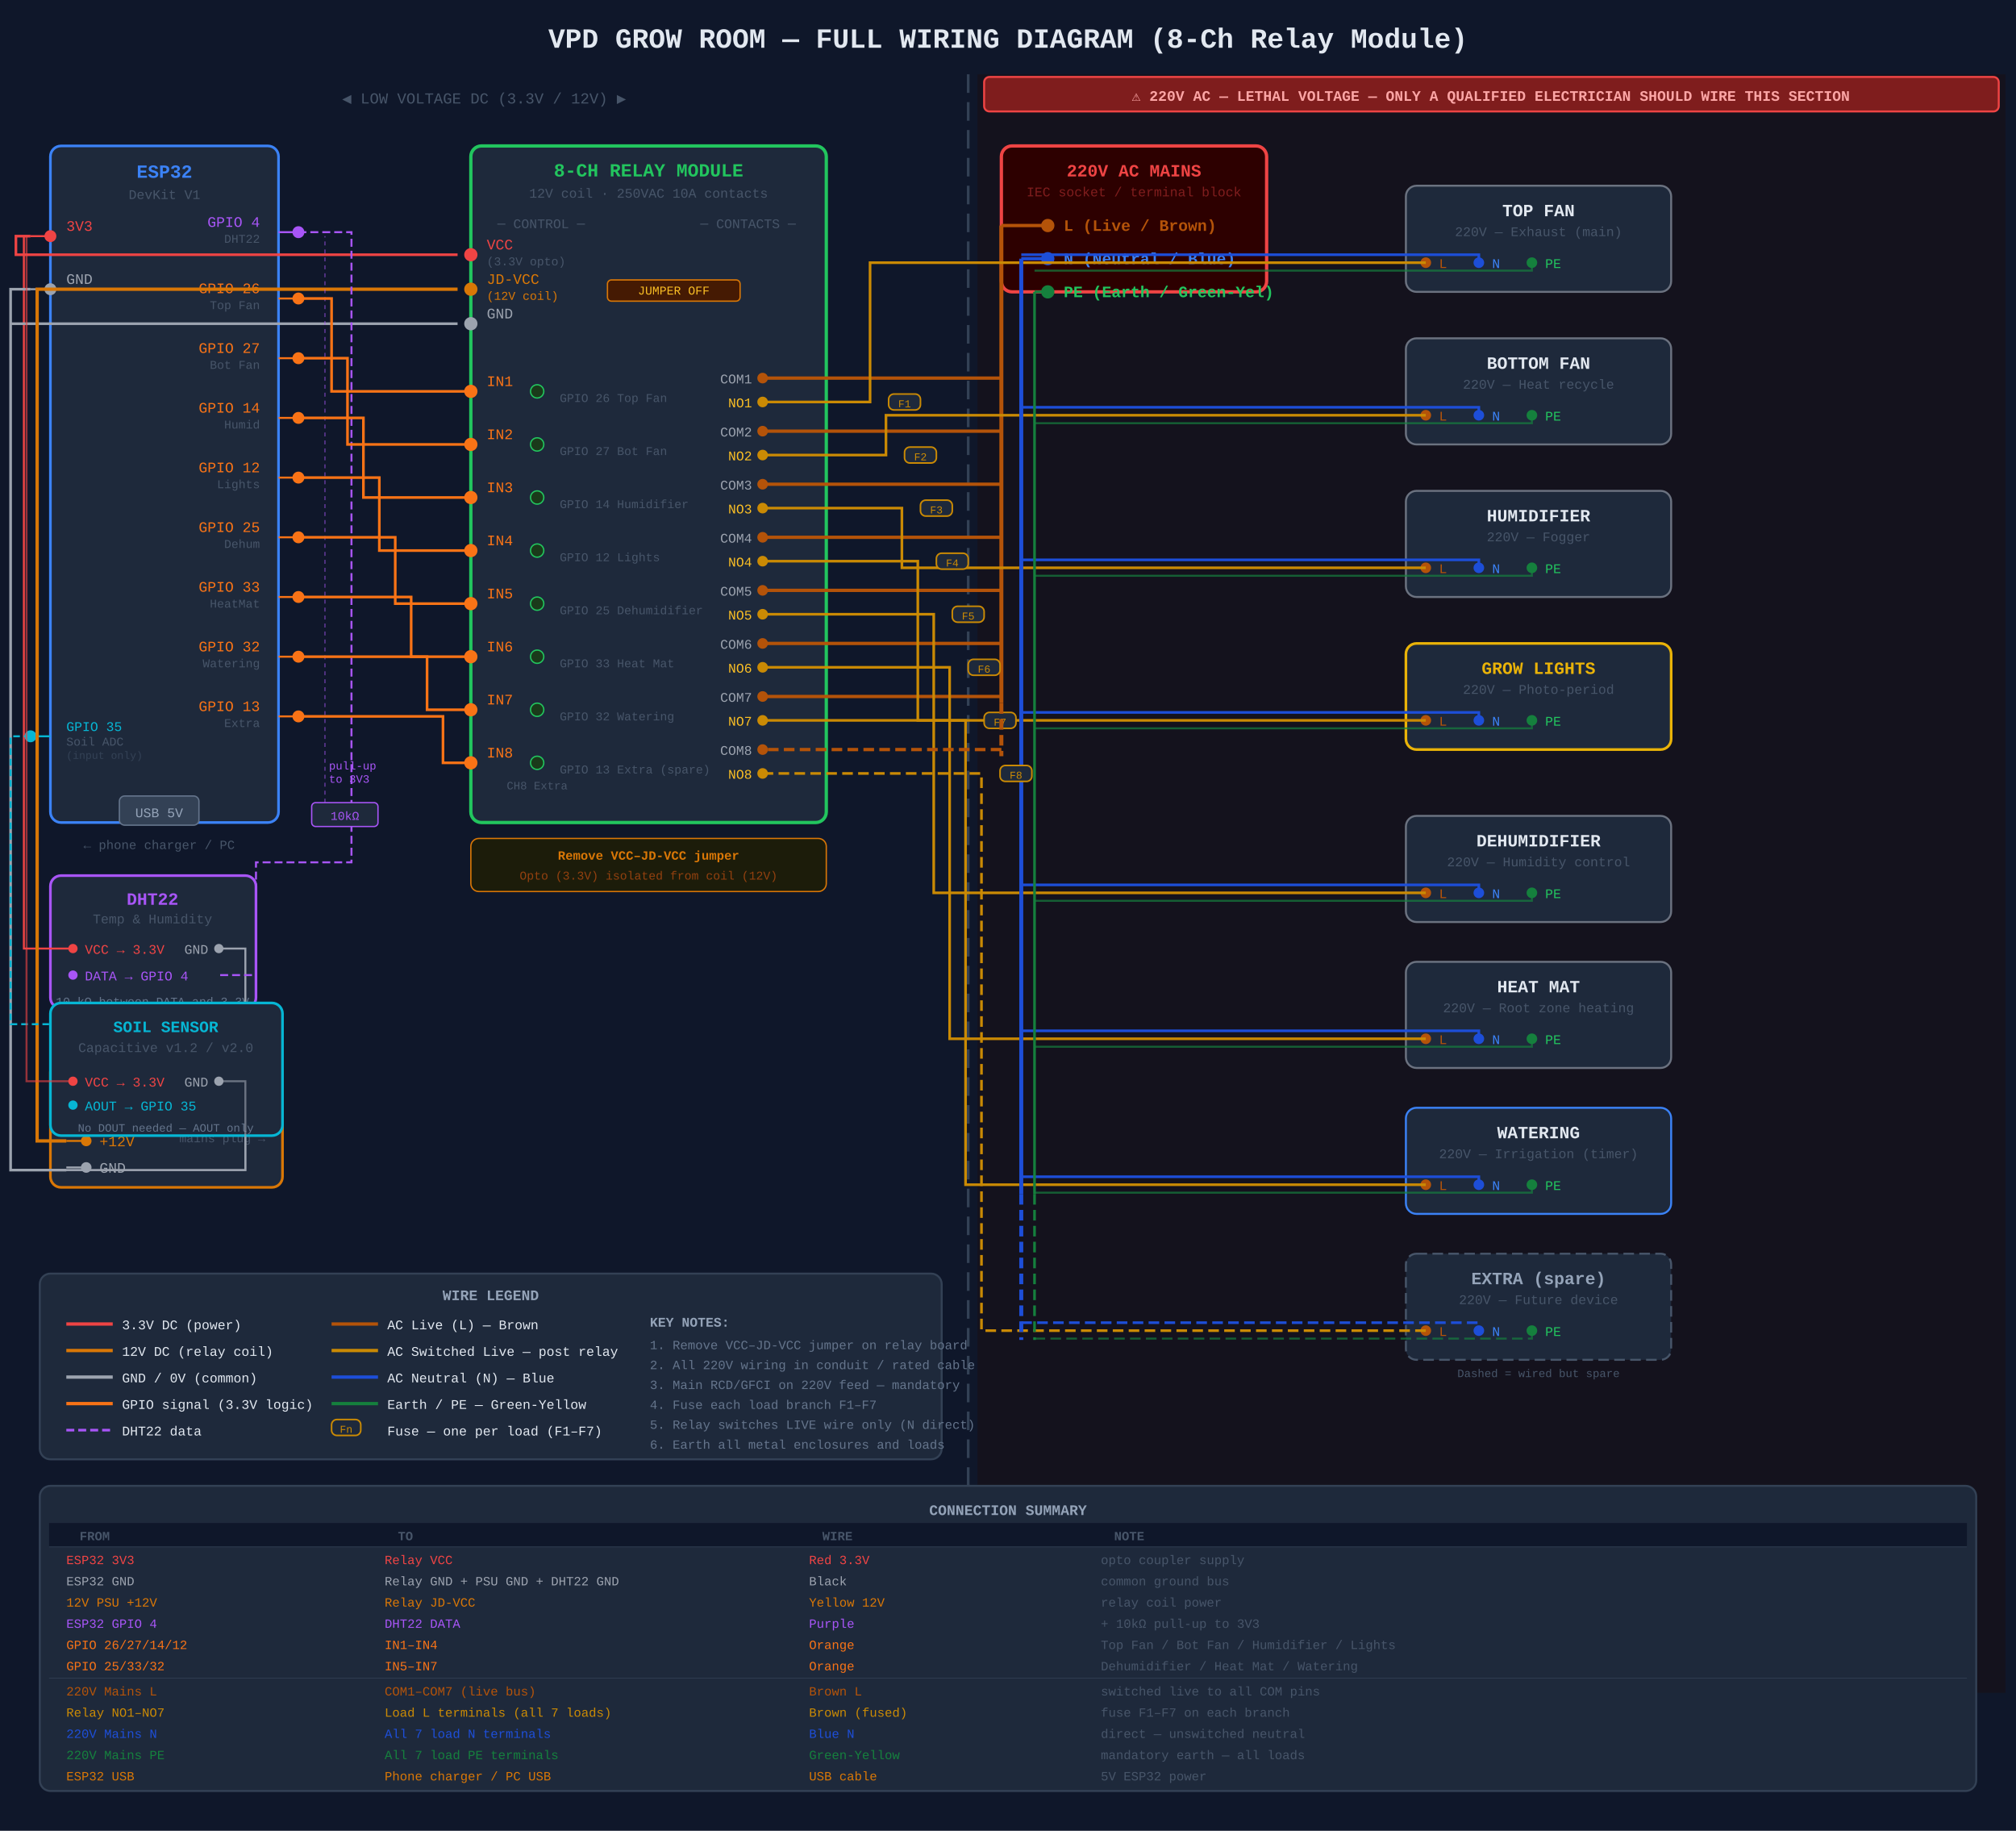
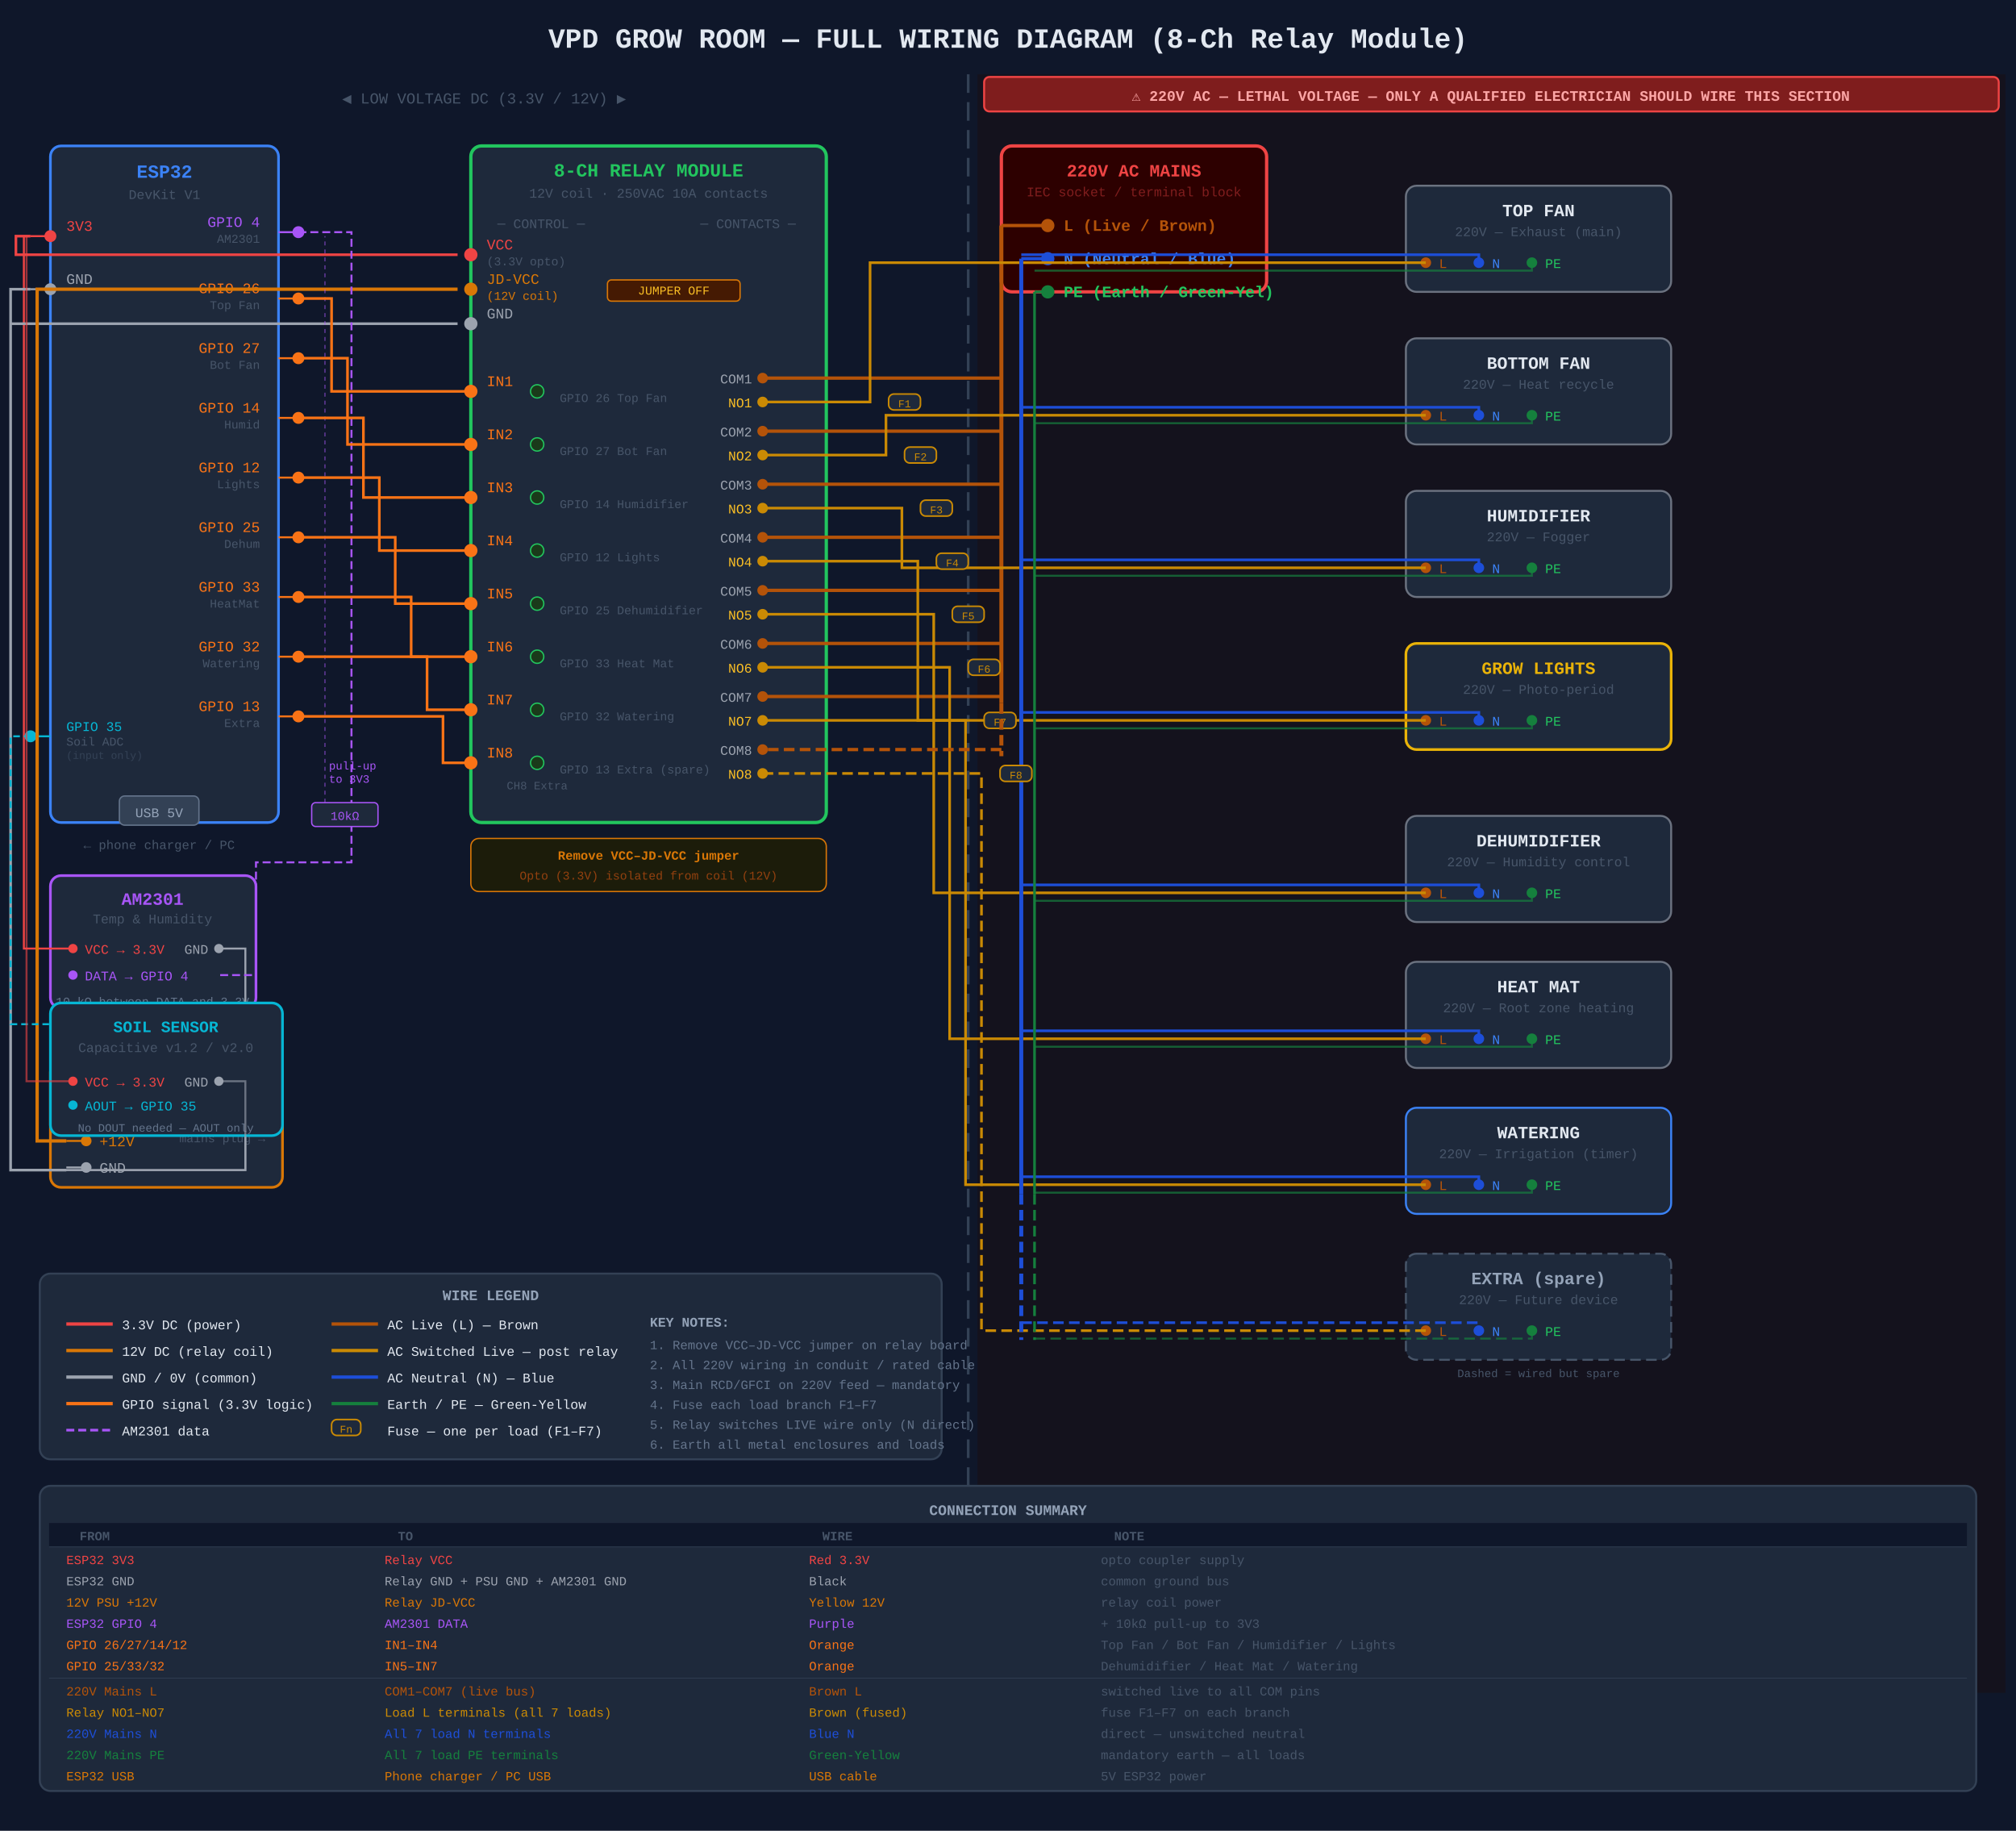
<svg xmlns="http://www.w3.org/2000/svg" width="1520" height="1380" viewBox="0 0 1520 1380">
  <rect width="1520" height="1380" fill="#0f172a" />
  <text x="760" y="36" text-anchor="middle" fill="#e2e8f0" font-size="21" font-weight="bold" font-family="'Courier New',monospace">VPD GROW ROOM — FULL WIRING DIAGRAM  (8-Ch Relay Module)</text>
  <line x1="730" y1="56" x2="730" y2="1280" stroke="#334155" stroke-width="2" stroke-dasharray="14,7" />
  <text x="365" y="78" text-anchor="middle" fill="#475569" font-size="11.5" font-family="'Courier New',monospace">◀ LOW VOLTAGE DC (3.3V / 12V) ▶</text>
  <text x="1110" y="78" text-anchor="middle" fill="#475569" font-size="11.5" font-family="'Courier New',monospace">◀ HIGH VOLTAGE 220V AC — DANGER ▶</text>
  <rect x="737" y="56" width="775" height="1220" fill="#1c0a0a" opacity="0.4" />
  <rect x="742" y="58" width="765" height="26" rx="4" fill="#7f1d1d" stroke="#ef4444" stroke-width="1.5" />
  <text x="1124" y="76" text-anchor="middle" fill="#fca5a5" font-size="11" font-weight="bold" font-family="'Courier New',monospace">⚠  220V AC — LETHAL VOLTAGE — ONLY A QUALIFIED ELECTRICIAN SHOULD WIRE THIS SECTION</text>
  <rect x="38" y="110" width="172" height="510" rx="8" fill="#1e293b" stroke="#3b82f6" stroke-width="2" />
  <text x="124" y="134" text-anchor="middle" fill="#3b82f6" font-size="14" font-weight="bold" font-family="'Courier New',monospace">ESP32</text>
  <text x="124" y="150" text-anchor="middle" fill="#475569" font-size="10" font-family="'Courier New',monospace">DevKit V1</text>
  <rect x="90" y="600" width="60" height="22" rx="4" fill="#334155" stroke="#64748b" stroke-width="1" />
  <text x="120" y="616" text-anchor="middle" fill="#94a3b8" font-size="10" font-family="'Courier New',monospace">USB 5V</text>
  <text x="120" y="640" text-anchor="middle" fill="#475569" font-size="9.5" font-family="'Courier New',monospace">← phone charger / PC</text>
  <line x1="210" y1="175" x2="225" y2="175" stroke="#a855f7" stroke-width="1.5" />
  <circle cx="225" cy="175" r="4.5" fill="#a855f7" />
  <text x="196" y="171" text-anchor="end" fill="#a855f7" font-size="11" font-family="'Courier New',monospace">GPIO 4</text>
-   <text x="196" y="183" text-anchor="end" fill="#475569" font-size="9" font-family="'Courier New',monospace">DHT22</text>
+   <text x="196" y="183" text-anchor="end" fill="#475569" font-size="9" font-family="'Courier New',monospace">AM2301</text>
  <line x1="210" y1="225" x2="225" y2="225" stroke="#f97316" stroke-width="1.5" />
  <circle cx="225" cy="225" r="4.5" fill="#f97316" />
  <text x="196" y="221" text-anchor="end" fill="#f97316" font-size="11" font-family="'Courier New',monospace">GPIO 26</text>
  <text x="196" y="233" text-anchor="end" fill="#475569" font-size="9" font-family="'Courier New',monospace">Top Fan</text>
  <line x1="210" y1="270" x2="225" y2="270" stroke="#f97316" stroke-width="1.5" />
  <circle cx="225" cy="270" r="4.5" fill="#f97316" />
  <text x="196" y="266" text-anchor="end" fill="#f97316" font-size="11" font-family="'Courier New',monospace">GPIO 27</text>
  <text x="196" y="278" text-anchor="end" fill="#475569" font-size="9" font-family="'Courier New',monospace">Bot Fan</text>
  <line x1="210" y1="315" x2="225" y2="315" stroke="#f97316" stroke-width="1.5" />
  <circle cx="225" cy="315" r="4.5" fill="#f97316" />
  <text x="196" y="311" text-anchor="end" fill="#f97316" font-size="11" font-family="'Courier New',monospace">GPIO 14</text>
  <text x="196" y="323" text-anchor="end" fill="#475569" font-size="9" font-family="'Courier New',monospace">Humid</text>
  <line x1="210" y1="360" x2="225" y2="360" stroke="#f97316" stroke-width="1.5" />
  <circle cx="225" cy="360" r="4.5" fill="#f97316" />
  <text x="196" y="356" text-anchor="end" fill="#f97316" font-size="11" font-family="'Courier New',monospace">GPIO 12</text>
  <text x="196" y="368" text-anchor="end" fill="#475569" font-size="9" font-family="'Courier New',monospace">Lights</text>
  <line x1="210" y1="405" x2="225" y2="405" stroke="#f97316" stroke-width="1.5" />
  <circle cx="225" cy="405" r="4.5" fill="#f97316" />
  <text x="196" y="401" text-anchor="end" fill="#f97316" font-size="11" font-family="'Courier New',monospace">GPIO 25</text>
  <text x="196" y="413" text-anchor="end" fill="#475569" font-size="9" font-family="'Courier New',monospace">Dehum</text>
  <line x1="210" y1="450" x2="225" y2="450" stroke="#f97316" stroke-width="1.5" />
  <circle cx="225" cy="450" r="4.5" fill="#f97316" />
  <text x="196" y="446" text-anchor="end" fill="#f97316" font-size="11" font-family="'Courier New',monospace">GPIO 33</text>
  <text x="196" y="458" text-anchor="end" fill="#475569" font-size="9" font-family="'Courier New',monospace">HeatMat</text>
  <line x1="210" y1="495" x2="225" y2="495" stroke="#f97316" stroke-width="1.5" />
  <circle cx="225" cy="495" r="4.5" fill="#f97316" />
  <text x="196" y="491" text-anchor="end" fill="#f97316" font-size="11" font-family="'Courier New',monospace">GPIO 32</text>
  <text x="196" y="503" text-anchor="end" fill="#475569" font-size="9" font-family="'Courier New',monospace">Watering</text>
  <line x1="210" y1="540" x2="225" y2="540" stroke="#f97316" stroke-width="1.5" />
  <circle cx="225" cy="540" r="4.5" fill="#f97316" />
  <text x="196" y="536" text-anchor="end" fill="#f97316" font-size="11" font-family="'Courier New',monospace">GPIO 13</text>
  <text x="196" y="548" text-anchor="end" fill="#475569" font-size="9" font-family="'Courier New',monospace">Extra</text>
  <line x1="38" y1="555" x2="23" y2="555" stroke="#06b6d4" stroke-width="1.5" />
  <circle cx="23" cy="555" r="4.5" fill="#06b6d4" />
  <text x="50" y="551" fill="#06b6d4" font-size="10" font-family="'Courier New',monospace">GPIO 35</text>
  <text x="50" y="562" fill="#475569" font-size="9" font-family="'Courier New',monospace">Soil ADC</text>
  <text x="50" y="572" fill="#334155" font-size="8" font-family="'Courier New',monospace">(input only)</text>
  <circle cx="38" cy="178" r="4.5" fill="#ef4444" />
  <line x1="38" y1="178" x2="23" y2="178" stroke="#ef4444" stroke-width="1.5" />
  <text x="50" y="174" fill="#ef4444" font-size="11" font-family="'Courier New',monospace">3V3</text>
  <circle cx="38" cy="218" r="4.5" fill="#9ca3af" />
  <line x1="38" y1="218" x2="23" y2="218" stroke="#9ca3af" stroke-width="1.5" />
  <text x="50" y="214" fill="#9ca3af" font-size="11" font-family="'Courier New',monospace">GND</text>
  <rect x="38" y="660" width="155" height="100" rx="8" fill="#1e293b" stroke="#a855f7" stroke-width="2" />
-   <text x="115" y="682" text-anchor="middle" fill="#a855f7" font-size="13" font-weight="bold" font-family="'Courier New',monospace">DHT22</text>
+   <text x="115" y="682" text-anchor="middle" fill="#a855f7" font-size="13" font-weight="bold" font-family="'Courier New',monospace">AM2301</text>
  <text x="115" y="696" text-anchor="middle" fill="#475569" font-size="10" font-family="'Courier New',monospace">Temp &amp; Humidity</text>
  <circle cx="55" cy="715" r="3.5" fill="#ef4444" />
  <text x="64" y="719" fill="#ef4444" font-size="10" font-family="'Courier New',monospace">VCC → 3.3V</text>
  <circle cx="55" cy="735" r="3.5" fill="#a855f7" />
  <text x="64" y="739" fill="#a855f7" font-size="10" font-family="'Courier New',monospace">DATA → GPIO 4</text>
  <circle cx="165" cy="715" r="3.5" fill="#9ca3af" />
  <text x="157" y="719" text-anchor="end" fill="#9ca3af" font-size="10" font-family="'Courier New',monospace">GND</text>
  <text x="115" y="758" text-anchor="middle" fill="#64748b" font-size="9" font-family="'Courier New',monospace">10 kΩ between DATA and 3.3V</text>
  <rect x="38" y="800" width="175" height="95" rx="8" fill="#1e293b" stroke="#d97706" stroke-width="2" />
  <text x="125" y="822" text-anchor="middle" fill="#d97706" font-size="13" font-weight="bold" font-family="'Courier New',monospace">12V DC PSU</text>
  <text x="125" y="837" text-anchor="middle" fill="#475569" font-size="10" font-family="'Courier New',monospace">12V 1A  (wall adapter)</text>
  <circle cx="65" cy="860" r="4" fill="#d97706" />
  <line x1="65" y1="860" x2="50" y2="860" stroke="#d97706" stroke-width="1.5" />
  <text x="75" y="864" fill="#d97706" font-size="11" font-family="'Courier New',monospace">+12V</text>
  <circle cx="65" cy="880" r="4" fill="#9ca3af" />
  <line x1="65" y1="880" x2="50" y2="880" stroke="#9ca3af" stroke-width="1.5" />
  <text x="75" y="884" fill="#9ca3af" font-size="11" font-family="'Courier New',monospace">GND</text>
  <text x="200" y="861" text-anchor="end" fill="#475569" font-size="9" font-family="'Courier New',monospace">mains plug →</text>
  <rect x="355" y="110" width="268" height="510" rx="8" fill="#1e293b" stroke="#22c55e" stroke-width="2.5" />
  <text x="489" y="133" text-anchor="middle" fill="#22c55e" font-size="14" font-weight="bold" font-family="'Courier New',monospace">8-CH RELAY MODULE</text>
  <text x="489" y="149" text-anchor="middle" fill="#475569" font-size="10" font-family="'Courier New',monospace">12V coil  ·  250VAC 10A contacts</text>
  <circle cx="405" cy="295" r="5" fill="#1a3a1a" stroke="#22c55e" stroke-width="1" />
  <circle cx="405" cy="335" r="5" fill="#1a3a1a" stroke="#22c55e" stroke-width="1" />
  <circle cx="405" cy="375" r="5" fill="#1a3a1a" stroke="#22c55e" stroke-width="1" />
  <circle cx="405" cy="415" r="5" fill="#1a3a1a" stroke="#22c55e" stroke-width="1" />
  <circle cx="405" cy="455" r="5" fill="#1a3a1a" stroke="#22c55e" stroke-width="1" />
  <circle cx="405" cy="495" r="5" fill="#1a3a1a" stroke="#22c55e" stroke-width="1" />
  <circle cx="405" cy="535" r="5" fill="#1a3a1a" stroke="#22c55e" stroke-width="1" />
  <circle cx="405" cy="575" r="5" fill="#1a3a1a" stroke="#22c55e" stroke-width="1" />
  <text x="405" y="595" text-anchor="middle" fill="#475569" font-size="8.5" font-family="'Courier New',monospace">CH8 Extra</text>
  <text x="375" y="172" fill="#475569" font-size="10" font-family="'Courier New',monospace">─ CONTROL ─</text>
  <circle cx="355" cy="192" r="5" fill="#ef4444" />
  <text x="367" y="188" fill="#ef4444" font-size="11" font-family="'Courier New',monospace">VCC</text>
  <text x="367" y="200" fill="#475569" font-size="9" font-family="'Courier New',monospace">(3.3V opto)</text>
  <circle cx="355" cy="218" r="5" fill="#d97706" />
  <text x="367" y="214" fill="#d97706" font-size="11" font-family="'Courier New',monospace">JD-VCC</text>
  <text x="367" y="226" fill="#d97706" font-size="9" font-family="'Courier New',monospace">(12V coil)</text>
  <rect x="458" y="211" width="100" height="16" rx="3" fill="#451a03" stroke="#d97706" stroke-width="1" />
  <text x="508" y="222" text-anchor="middle" fill="#fbbf24" font-size="9" font-family="'Courier New',monospace">JUMPER OFF</text>
  <circle cx="355" cy="244" r="5" fill="#9ca3af" />
  <text x="367" y="240" fill="#9ca3af" font-size="11" font-family="'Courier New',monospace">GND</text>
  <circle cx="355" cy="295" r="5" fill="#f97316" />
  <text x="367" y="291" fill="#f97316" font-size="11" font-family="'Courier New',monospace">IN1</text>
  <text x="422" y="303" fill="#475569" font-size="9" font-family="'Courier New',monospace">GPIO 26  Top Fan</text>
  <circle cx="355" cy="335" r="5" fill="#f97316" />
  <text x="367" y="331" fill="#f97316" font-size="11" font-family="'Courier New',monospace">IN2</text>
  <text x="422" y="343" fill="#475569" font-size="9" font-family="'Courier New',monospace">GPIO 27  Bot Fan</text>
  <circle cx="355" cy="375" r="5" fill="#f97316" />
  <text x="367" y="371" fill="#f97316" font-size="11" font-family="'Courier New',monospace">IN3</text>
  <text x="422" y="383" fill="#475569" font-size="9" font-family="'Courier New',monospace">GPIO 14  Humidifier</text>
  <circle cx="355" cy="415" r="5" fill="#f97316" />
  <text x="367" y="411" fill="#f97316" font-size="11" font-family="'Courier New',monospace">IN4</text>
  <text x="422" y="423" fill="#475569" font-size="9" font-family="'Courier New',monospace">GPIO 12  Lights</text>
  <circle cx="355" cy="455" r="5" fill="#f97316" />
  <text x="367" y="451" fill="#f97316" font-size="11" font-family="'Courier New',monospace">IN5</text>
  <text x="422" y="463" fill="#475569" font-size="9" font-family="'Courier New',monospace">GPIO 25  Dehumidifier</text>
  <circle cx="355" cy="495" r="5" fill="#f97316" />
  <text x="367" y="491" fill="#f97316" font-size="11" font-family="'Courier New',monospace">IN6</text>
  <text x="422" y="503" fill="#475569" font-size="9" font-family="'Courier New',monospace">GPIO 33  Heat Mat</text>
  <circle cx="355" cy="535" r="5" fill="#f97316" />
  <text x="367" y="531" fill="#f97316" font-size="11" font-family="'Courier New',monospace">IN7</text>
  <text x="422" y="543" fill="#475569" font-size="9" font-family="'Courier New',monospace">GPIO 32  Watering</text>
  <circle cx="355" cy="575" r="5" fill="#f97316" />
  <text x="367" y="571" fill="#f97316" font-size="11" font-family="'Courier New',monospace">IN8</text>
  <text x="422" y="583" fill="#475569" font-size="9" font-family="'Courier New',monospace">GPIO 13  Extra (spare)</text>
  <text x="600" y="172" text-anchor="end" fill="#475569" font-size="10" font-family="'Courier New',monospace">─ CONTACTS ─</text>
  <text x="567" y="289" text-anchor="end" fill="#9ca3af" font-size="10" font-family="'Courier New',monospace">COM1</text>
  <circle cx="575" cy="285" r="4" fill="#b45309" />
  <text x="567" y="307" text-anchor="end" fill="#fbbf24" font-size="10" font-family="'Courier New',monospace">NO1</text>
  <circle cx="575" cy="303" r="4" fill="#ca8a04" />
  <text x="567" y="329" text-anchor="end" fill="#9ca3af" font-size="10" font-family="'Courier New',monospace">COM2</text>
  <circle cx="575" cy="325" r="4" fill="#b45309" />
  <text x="567" y="347" text-anchor="end" fill="#fbbf24" font-size="10" font-family="'Courier New',monospace">NO2</text>
  <circle cx="575" cy="343" r="4" fill="#ca8a04" />
  <text x="567" y="369" text-anchor="end" fill="#9ca3af" font-size="10" font-family="'Courier New',monospace">COM3</text>
  <circle cx="575" cy="365" r="4" fill="#b45309" />
  <text x="567" y="387" text-anchor="end" fill="#fbbf24" font-size="10" font-family="'Courier New',monospace">NO3</text>
  <circle cx="575" cy="383" r="4" fill="#ca8a04" />
  <text x="567" y="409" text-anchor="end" fill="#9ca3af" font-size="10" font-family="'Courier New',monospace">COM4</text>
  <circle cx="575" cy="405" r="4" fill="#b45309" />
  <text x="567" y="427" text-anchor="end" fill="#fbbf24" font-size="10" font-family="'Courier New',monospace">NO4</text>
  <circle cx="575" cy="423" r="4" fill="#ca8a04" />
  <text x="567" y="449" text-anchor="end" fill="#9ca3af" font-size="10" font-family="'Courier New',monospace">COM5</text>
  <circle cx="575" cy="445" r="4" fill="#b45309" />
  <text x="567" y="467" text-anchor="end" fill="#fbbf24" font-size="10" font-family="'Courier New',monospace">NO5</text>
  <circle cx="575" cy="463" r="4" fill="#ca8a04" />
  <text x="567" y="489" text-anchor="end" fill="#9ca3af" font-size="10" font-family="'Courier New',monospace">COM6</text>
  <circle cx="575" cy="485" r="4" fill="#b45309" />
  <text x="567" y="507" text-anchor="end" fill="#fbbf24" font-size="10" font-family="'Courier New',monospace">NO6</text>
  <circle cx="575" cy="503" r="4" fill="#ca8a04" />
  <text x="567" y="529" text-anchor="end" fill="#9ca3af" font-size="10" font-family="'Courier New',monospace">COM7</text>
  <circle cx="575" cy="525" r="4" fill="#b45309" />
  <text x="567" y="547" text-anchor="end" fill="#fbbf24" font-size="10" font-family="'Courier New',monospace">NO7</text>
  <circle cx="575" cy="543" r="4" fill="#ca8a04" />
  <text x="567" y="569" text-anchor="end" fill="#9ca3af" font-size="10" font-family="'Courier New',monospace">COM8</text>
  <circle cx="575" cy="565" r="4" fill="#b45309" />
  <text x="567" y="587" text-anchor="end" fill="#fbbf24" font-size="10" font-family="'Courier New',monospace">NO8</text>
  <circle cx="575" cy="583" r="4" fill="#ca8a04" />
  <rect x="355" y="632" width="268" height="40" rx="6" fill="#1c1c0a" stroke="#d97706" stroke-width="1" />
  <text x="489" y="648" text-anchor="middle" fill="#d97706" font-size="9.5" font-weight="bold" font-family="'Courier New',monospace">Remove VCC–JD-VCC jumper</text>
  <text x="489" y="663" text-anchor="middle" fill="#92400e" font-size="9" font-family="'Courier New',monospace">Opto (3.3V) isolated from coil (12V)</text>
  <rect x="755" y="110" width="200" height="110" rx="8" fill="#2d0000" stroke="#ef4444" stroke-width="2.5" />
  <text x="855" y="133" text-anchor="middle" fill="#ef4444" font-size="13" font-weight="bold" font-family="'Courier New',monospace">220V AC MAINS</text>
  <text x="855" y="148" text-anchor="middle" fill="#7f1d1d" font-size="10" font-family="'Courier New',monospace">IEC socket / terminal block</text>
  <circle cx="790" cy="170" r="5" fill="#b45309" />
  <text x="802" y="174" fill="#b45309" font-size="12" font-weight="bold" font-family="'Courier New',monospace">L  (Live / Brown)</text>
  <circle cx="790" cy="195" r="5" fill="#1d4ed8" />
  <text x="802" y="199" fill="#3b82f6" font-size="12" font-weight="bold" font-family="'Courier New',monospace">N  (Neutral / Blue)</text>
  <circle cx="790" cy="220" r="5" fill="#15803d" />
  <text x="802" y="224" fill="#22c55e" font-size="12" font-weight="bold" font-family="'Courier New',monospace">PE (Earth / Green-Yel)</text>
  <rect x="1060" y="140" width="200" height="80" rx="8" fill="#1e293b" stroke="#6b7280" stroke-width="1.5" />
  <text x="1160" y="163" text-anchor="middle" fill="#e2e8f0" font-size="13" font-weight="bold" font-family="'Courier New',monospace">TOP FAN</text>
  <text x="1160" y="178" text-anchor="middle" fill="#475569" font-size="10" font-family="'Courier New',monospace">220V  —  Exhaust (main)</text>
  <circle cx="1075" cy="198" r="4" fill="#b45309" />
  <circle cx="1115" cy="198" r="4" fill="#1d4ed8" />
  <circle cx="1155" cy="198" r="4" fill="#15803d" />
  <text x="1085" y="202" fill="#b45309" font-size="10" font-family="'Courier New',monospace">L</text>
  <text x="1125" y="202" fill="#3b82f6" font-size="10" font-family="'Courier New',monospace">N</text>
  <text x="1165" y="202" fill="#22c55e" font-size="10" font-family="'Courier New',monospace">PE</text>
  <rect x="1060" y="255" width="200" height="80" rx="8" fill="#1e293b" stroke="#6b7280" stroke-width="1.5" />
  <text x="1160" y="278" text-anchor="middle" fill="#e2e8f0" font-size="13" font-weight="bold" font-family="'Courier New',monospace">BOTTOM FAN</text>
  <text x="1160" y="293" text-anchor="middle" fill="#475569" font-size="10" font-family="'Courier New',monospace">220V  —  Heat recycle</text>
  <circle cx="1075" cy="313" r="4" fill="#b45309" />
  <circle cx="1115" cy="313" r="4" fill="#1d4ed8" />
  <circle cx="1155" cy="313" r="4" fill="#15803d" />
  <text x="1085" y="317" fill="#b45309" font-size="10" font-family="'Courier New',monospace">L</text>
  <text x="1125" y="317" fill="#3b82f6" font-size="10" font-family="'Courier New',monospace">N</text>
  <text x="1165" y="317" fill="#22c55e" font-size="10" font-family="'Courier New',monospace">PE</text>
  <rect x="1060" y="370" width="200" height="80" rx="8" fill="#1e293b" stroke="#6b7280" stroke-width="1.5" />
  <text x="1160" y="393" text-anchor="middle" fill="#e2e8f0" font-size="13" font-weight="bold" font-family="'Courier New',monospace">HUMIDIFIER</text>
  <text x="1160" y="408" text-anchor="middle" fill="#475569" font-size="10" font-family="'Courier New',monospace">220V  —  Fogger</text>
  <circle cx="1075" cy="428" r="4" fill="#b45309" />
  <circle cx="1115" cy="428" r="4" fill="#1d4ed8" />
  <circle cx="1155" cy="428" r="4" fill="#15803d" />
  <text x="1085" y="432" fill="#b45309" font-size="10" font-family="'Courier New',monospace">L</text>
  <text x="1125" y="432" fill="#3b82f6" font-size="10" font-family="'Courier New',monospace">N</text>
  <text x="1165" y="432" fill="#22c55e" font-size="10" font-family="'Courier New',monospace">PE</text>
  <rect x="1060" y="485" width="200" height="80" rx="8" fill="#1e293b" stroke="#eab308" stroke-width="2" />
  <text x="1160" y="508" text-anchor="middle" fill="#eab308" font-size="13" font-weight="bold" font-family="'Courier New',monospace">GROW LIGHTS</text>
  <text x="1160" y="523" text-anchor="middle" fill="#475569" font-size="10" font-family="'Courier New',monospace">220V  —  Photo-period</text>
  <circle cx="1075" cy="543" r="4" fill="#b45309" />
  <circle cx="1115" cy="543" r="4" fill="#1d4ed8" />
  <circle cx="1155" cy="543" r="4" fill="#15803d" />
  <text x="1085" y="547" fill="#b45309" font-size="10" font-family="'Courier New',monospace">L</text>
  <text x="1125" y="547" fill="#3b82f6" font-size="10" font-family="'Courier New',monospace">N</text>
  <text x="1165" y="547" fill="#22c55e" font-size="10" font-family="'Courier New',monospace">PE</text>
  <rect x="1060" y="615" width="200" height="80" rx="8" fill="#1e293b" stroke="#6b7280" stroke-width="1.5" />
  <text x="1160" y="638" text-anchor="middle" fill="#e2e8f0" font-size="13" font-weight="bold" font-family="'Courier New',monospace">DEHUMIDIFIER</text>
  <text x="1160" y="653" text-anchor="middle" fill="#475569" font-size="10" font-family="'Courier New',monospace">220V  —  Humidity control</text>
  <circle cx="1075" cy="673" r="4" fill="#b45309" />
  <circle cx="1115" cy="673" r="4" fill="#1d4ed8" />
  <circle cx="1155" cy="673" r="4" fill="#15803d" />
  <text x="1085" y="677" fill="#b45309" font-size="10" font-family="'Courier New',monospace">L</text>
  <text x="1125" y="677" fill="#3b82f6" font-size="10" font-family="'Courier New',monospace">N</text>
  <text x="1165" y="677" fill="#22c55e" font-size="10" font-family="'Courier New',monospace">PE</text>
  <rect x="1060" y="725" width="200" height="80" rx="8" fill="#1e293b" stroke="#6b7280" stroke-width="1.5" />
  <text x="1160" y="748" text-anchor="middle" fill="#e2e8f0" font-size="13" font-weight="bold" font-family="'Courier New',monospace">HEAT MAT</text>
  <text x="1160" y="763" text-anchor="middle" fill="#475569" font-size="10" font-family="'Courier New',monospace">220V  —  Root zone heating</text>
  <circle cx="1075" cy="783" r="4" fill="#b45309" />
  <circle cx="1115" cy="783" r="4" fill="#1d4ed8" />
  <circle cx="1155" cy="783" r="4" fill="#15803d" />
  <text x="1085" y="787" fill="#b45309" font-size="10" font-family="'Courier New',monospace">L</text>
  <text x="1125" y="787" fill="#3b82f6" font-size="10" font-family="'Courier New',monospace">N</text>
  <text x="1165" y="787" fill="#22c55e" font-size="10" font-family="'Courier New',monospace">PE</text>
  <rect x="1060" y="835" width="200" height="80" rx="8" fill="#1e293b" stroke="#3b82f6" stroke-width="1.5" />
  <text x="1160" y="858" text-anchor="middle" fill="#e2e8f0" font-size="13" font-weight="bold" font-family="'Courier New',monospace">WATERING</text>
  <text x="1160" y="873" text-anchor="middle" fill="#475569" font-size="10" font-family="'Courier New',monospace">220V  —  Irrigation (timer)</text>
  <circle cx="1075" cy="893" r="4" fill="#b45309" />
  <circle cx="1115" cy="893" r="4" fill="#1d4ed8" />
  <circle cx="1155" cy="893" r="4" fill="#15803d" />
  <text x="1085" y="897" fill="#b45309" font-size="10" font-family="'Courier New',monospace">L</text>
  <text x="1125" y="897" fill="#3b82f6" font-size="10" font-family="'Courier New',monospace">N</text>
  <text x="1165" y="897" fill="#22c55e" font-size="10" font-family="'Courier New',monospace">PE</text>
  <polyline points="23,178 12,178 12,192 345,192" fill="none" stroke="#ef4444" stroke-width="2" />
  <polyline points="55,715 18,715 18,178" fill="none" stroke="#ef4444" stroke-width="1.5" />
  <polyline points="23,218 8,218 8,882 50,882" fill="none" stroke="#9ca3af" stroke-width="2" />
  <polyline points="8,244 345,244" fill="none" stroke="#9ca3af" stroke-width="2" />
  <polyline points="165,715 185,715 185,882 8,882" fill="none" stroke="#9ca3af" stroke-width="1.5" />
  <polyline points="50,860 28,860 28,218 345,218" fill="none" stroke="#d97706" stroke-width="2.5" />
  <polyline points="225,175 265,175 265,650 193,650 193,735 165,735" fill="none" stroke="#a855f7" stroke-width="1.5" stroke-dasharray="6,3" />
  <rect x="235" y="605" width="50" height="18" rx="3" fill="#1e293b" stroke="#a855f7" stroke-width="1" />
  <text x="260" y="618" text-anchor="middle" fill="#a855f7" font-size="9" font-family="'Courier New',monospace">10kΩ</text>
  <line x1="245" y1="605" x2="245" y2="178" stroke="#a855f7" stroke-width="1" stroke-dasharray="3,3" opacity="0.5" />
  <text x="248" y="580" fill="#a855f7" font-size="8.5" font-family="'Courier New',monospace">pull-up</text>
  <text x="248" y="590" fill="#a855f7" font-size="8.5" font-family="'Courier New',monospace">to 3V3</text>
  <polyline points="225,225 250,225 250,295 355,295" fill="none" stroke="#f97316" stroke-width="2" />
  <polyline points="225,270 262,270 262,335 355,335" fill="none" stroke="#f97316" stroke-width="2" />
  <polyline points="225,315 274,315 274,375 355,375" fill="none" stroke="#f97316" stroke-width="2" />
  <polyline points="225,360 286,360 286,415 355,415" fill="none" stroke="#f97316" stroke-width="2" />
  <polyline points="225,405 298,405 298,455 355,455" fill="none" stroke="#f97316" stroke-width="2" />
  <polyline points="225,450 310,450 310,495 355,495" fill="none" stroke="#f97316" stroke-width="2" />
  <polyline points="225,495 322,495 322,535 355,535" fill="none" stroke="#f97316" stroke-width="2" />
  <polyline points="225,540 334,540 334,575 355,575" fill="none" stroke="#f97316" stroke-width="2" />
  <polyline points="23,555 8,555 8,772 55,772" fill="none" stroke="#06b6d4" stroke-width="1.5" stroke-dasharray="5,3" />
  <polyline points="790,170 755,170" fill="none" stroke="#b45309" stroke-width="2.5" />
  <line x1="755" y1="170" x2="755" y2="530" stroke="#b45309" stroke-width="3" />
  <polyline points="755,285 623,285 575,285" fill="none" stroke="#b45309" stroke-width="2.5" />
  <polyline points="755,325 623,325 575,325" fill="none" stroke="#b45309" stroke-width="2.5" />
  <polyline points="755,365 623,365 575,365" fill="none" stroke="#b45309" stroke-width="2.5" />
  <polyline points="755,405 623,405 575,405" fill="none" stroke="#b45309" stroke-width="2.5" />
  <polyline points="755,445 623,445 575,445" fill="none" stroke="#b45309" stroke-width="2.5" />
  <polyline points="755,485 623,485 575,485" fill="none" stroke="#b45309" stroke-width="2.5" />
  <polyline points="755,525 623,525 575,525" fill="none" stroke="#b45309" stroke-width="2.5" />
  <polyline points="575,303 656,303 656,198 1075,198" fill="none" stroke="#ca8a04" stroke-width="2" />
  <rect x="670" y="297" width="24" height="12" rx="4" fill="#1e293b" stroke="#ca8a04" stroke-width="1.2" />
  <text x="682" y="307" text-anchor="middle" fill="#ca8a04" font-size="8" font-family="'Courier New',monospace">F1</text>
  <polyline points="575,343 668,343 668,313 1075,313" fill="none" stroke="#ca8a04" stroke-width="2" />
  <rect x="682" y="337" width="24" height="12" rx="4" fill="#1e293b" stroke="#ca8a04" stroke-width="1.2" />
  <text x="694" y="347" text-anchor="middle" fill="#ca8a04" font-size="8" font-family="'Courier New',monospace">F2</text>
  <polyline points="575,383 680,383 680,428 1075,428" fill="none" stroke="#ca8a04" stroke-width="2" />
  <rect x="694" y="377" width="24" height="12" rx="4" fill="#1e293b" stroke="#ca8a04" stroke-width="1.2" />
  <text x="706" y="387" text-anchor="middle" fill="#ca8a04" font-size="8" font-family="'Courier New',monospace">F3</text>
  <polyline points="575,423 692,423 692,543 1075,543" fill="none" stroke="#ca8a04" stroke-width="2" />
  <rect x="706" y="417" width="24" height="12" rx="4" fill="#1e293b" stroke="#ca8a04" stroke-width="1.2" />
  <text x="718" y="427" text-anchor="middle" fill="#ca8a04" font-size="8" font-family="'Courier New',monospace">F4</text>
  <polyline points="575,463 704,463 704,673 1075,673" fill="none" stroke="#ca8a04" stroke-width="2" />
  <rect x="718" y="457" width="24" height="12" rx="4" fill="#1e293b" stroke="#ca8a04" stroke-width="1.2" />
  <text x="730" y="467" text-anchor="middle" fill="#ca8a04" font-size="8" font-family="'Courier New',monospace">F5</text>
  <polyline points="575,503 716,503 716,783 1075,783" fill="none" stroke="#ca8a04" stroke-width="2" />
  <rect x="730" y="497" width="24" height="12" rx="4" fill="#1e293b" stroke="#ca8a04" stroke-width="1.2" />
  <text x="742" y="507" text-anchor="middle" fill="#ca8a04" font-size="8" font-family="'Courier New',monospace">F6</text>
  <polyline points="575,543 728,543 728,893 1075,893" fill="none" stroke="#ca8a04" stroke-width="2" />
  <rect x="742" y="537" width="24" height="12" rx="4" fill="#1e293b" stroke="#ca8a04" stroke-width="1.2" />
  <text x="754" y="547" text-anchor="middle" fill="#ca8a04" font-size="8" font-family="'Courier New',monospace">F7</text>
  <polyline points="790,195 770,195" fill="none" stroke="#1d4ed8" stroke-width="2.5" />
  <line x1="770" y1="195" x2="770" y2="900" stroke="#1d4ed8" stroke-width="3" />
  <polyline points="770,192 1115,192 1115,198" fill="none" stroke="#1d4ed8" stroke-width="2" />
  <polyline points="770,307 1115,307 1115,313" fill="none" stroke="#1d4ed8" stroke-width="2" />
  <polyline points="770,422 1115,422 1115,428" fill="none" stroke="#1d4ed8" stroke-width="2" />
  <polyline points="770,537 1115,537 1115,543" fill="none" stroke="#1d4ed8" stroke-width="2" />
  <polyline points="770,667 1115,667 1115,673" fill="none" stroke="#1d4ed8" stroke-width="2" />
  <polyline points="770,777 1115,777 1115,783" fill="none" stroke="#1d4ed8" stroke-width="2" />
  <polyline points="770,887 1115,887 1115,893" fill="none" stroke="#1d4ed8" stroke-width="2" />
  <polyline points="790,220 780,220" fill="none" stroke="#15803d" stroke-width="2" />
  <line x1="780" y1="220" x2="780" y2="900" stroke="#15803d" stroke-width="2" />
  <polyline points="780,204 1155,204 1155,198" fill="none" stroke="#15803d" stroke-width="1.5" opacity="0.7" />
  <polyline points="780,319 1155,319 1155,313" fill="none" stroke="#15803d" stroke-width="1.5" opacity="0.7" />
  <polyline points="780,434 1155,434 1155,428" fill="none" stroke="#15803d" stroke-width="1.5" opacity="0.7" />
  <polyline points="780,549 1155,549 1155,543" fill="none" stroke="#15803d" stroke-width="1.5" opacity="0.7" />
  <polyline points="780,679 1155,679 1155,673" fill="none" stroke="#15803d" stroke-width="1.5" opacity="0.7" />
  <polyline points="780,789 1155,789 1155,783" fill="none" stroke="#15803d" stroke-width="1.5" opacity="0.7" />
  <polyline points="780,899 1155,899 1155,893" fill="none" stroke="#15803d" stroke-width="1.5" opacity="0.7" />
  <rect x="38" y="756" width="175" height="100" rx="8" fill="#1e293b" stroke="#06b6d4" stroke-width="2" />
  <text x="125" y="778" text-anchor="middle" fill="#06b6d4" font-size="12" font-weight="bold" font-family="'Courier New',monospace">SOIL SENSOR</text>
  <text x="125" y="793" text-anchor="middle" fill="#475569" font-size="10" font-family="'Courier New',monospace">Capacitive  v1.2 / v2.0</text>
  <circle cx="55" cy="815" r="3.5" fill="#ef4444" />
  <text x="64" y="819" fill="#ef4444" font-size="10" font-family="'Courier New',monospace">VCC → 3.3V</text>
  <circle cx="55" cy="833" r="3.5" fill="#06b6d4" />
  <text x="64" y="837" fill="#06b6d4" font-size="10" font-family="'Courier New',monospace">AOUT → GPIO 35</text>
  <circle cx="165" cy="815" r="3.5" fill="#9ca3af" />
  <text x="157" y="819" text-anchor="end" fill="#9ca3af" font-size="10" font-family="'Courier New',monospace">GND</text>
  <text x="125" y="853" text-anchor="middle" fill="#64748b" font-size="8.5" font-family="'Courier New',monospace">No DOUT needed — AOUT only</text>
  <polyline points="55,815 20,815 20,178" fill="none" stroke="#ef4444" stroke-width="1.5" opacity="0.6" />
  <polyline points="165,815 185,815 185,882 8,882" fill="none" stroke="#9ca3af" stroke-width="1.5" opacity="0.6" />
  <rect x="1060" y="945" width="200" height="80" rx="8" fill="#1e293b" stroke="#475569" stroke-width="1.5" stroke-dasharray="8,4" />
  <text x="1160" y="968" text-anchor="middle" fill="#94a3b8" font-size="13" font-weight="bold" font-family="'Courier New',monospace">EXTRA  (spare)</text>
  <text x="1160" y="983" text-anchor="middle" fill="#475569" font-size="10" font-family="'Courier New',monospace">220V  —  Future device</text>
  <circle cx="1075" cy="1003" r="4" fill="#b45309" />
  <circle cx="1115" cy="1003" r="4" fill="#1d4ed8" />
  <circle cx="1155" cy="1003" r="4" fill="#15803d" />
  <text x="1085" y="1007" fill="#b45309" font-size="10" font-family="'Courier New',monospace">L</text>
  <text x="1125" y="1007" fill="#3b82f6" font-size="10" font-family="'Courier New',monospace">N</text>
  <text x="1165" y="1007" fill="#22c55e" font-size="10" font-family="'Courier New',monospace">PE</text>
  <polyline points="575,583 740,583 740,1003 1075,1003" fill="none" stroke="#ca8a04" stroke-width="2" stroke-dasharray="8,4" />
  <rect x="754" y="577" width="24" height="12" rx="4" fill="#1e293b" stroke="#ca8a04" stroke-width="1.2" />
  <text x="766" y="587" text-anchor="middle" fill="#ca8a04" font-size="8" font-family="'Courier New',monospace">F8</text>
  <polyline points="755,565 623,565 575,565" fill="none" stroke="#b45309" stroke-width="2.5" stroke-dasharray="8,4" />
  <polyline points="770,997 1115,997 1115,1003" fill="none" stroke="#1d4ed8" stroke-width="2" stroke-dasharray="8,4" />
  <polyline points="780,1009 1155,1009 1155,1003" fill="none" stroke="#15803d" stroke-width="1.5" stroke-dasharray="8,4" opacity="0.7" />
  <line x1="755" y1="530" x2="755" y2="570" stroke="#b45309" stroke-width="3" stroke-dasharray="8,4" />
  <line x1="770" y1="900" x2="770" y2="1010" stroke="#1d4ed8" stroke-width="3" stroke-dasharray="8,4" />
  <line x1="780" y1="900" x2="780" y2="1010" stroke="#15803d" stroke-width="2" stroke-dasharray="8,4" />
  <text x="1160" y="1038" text-anchor="middle" fill="#475569" font-size="8.5" font-family="'Courier New',monospace">Dashed = wired but spare</text>
  <rect x="30" y="960" width="680" height="140" rx="8" fill="#1e293b" stroke="#334155" stroke-width="1.5" />
  <text x="370" y="980" text-anchor="middle" fill="#94a3b8" font-size="11" font-weight="bold" font-family="'Courier New',monospace">WIRE LEGEND</text>
  <line x1="50" y1="998" x2="85" y2="998" stroke="#ef4444" stroke-width="2.5" />
  <text x="92" y="1002" fill="#e2e8f0" font-size="10" font-family="'Courier New',monospace">3.3V DC (power)</text>
  <line x1="50" y1="1018" x2="85" y2="1018" stroke="#d97706" stroke-width="2.5" />
  <text x="92" y="1022" fill="#e2e8f0" font-size="10" font-family="'Courier New',monospace">12V DC (relay coil)</text>
  <line x1="50" y1="1038" x2="85" y2="1038" stroke="#9ca3af" stroke-width="2.5" />
  <text x="92" y="1042" fill="#e2e8f0" font-size="10" font-family="'Courier New',monospace">GND / 0V (common)</text>
  <line x1="50" y1="1058" x2="85" y2="1058" stroke="#f97316" stroke-width="2.5" />
  <text x="92" y="1062" fill="#e2e8f0" font-size="10" font-family="'Courier New',monospace">GPIO signal (3.3V logic)</text>
  <line x1="50" y1="1078" x2="85" y2="1078" stroke="#a855f7" stroke-width="2" stroke-dasharray="6,3" />
-   <text x="92" y="1082" fill="#e2e8f0" font-size="10" font-family="'Courier New',monospace">DHT22 data</text>
+   <text x="92" y="1082" fill="#e2e8f0" font-size="10" font-family="'Courier New',monospace">AM2301 data</text>
  <line x1="250" y1="998" x2="285" y2="998" stroke="#b45309" stroke-width="2.5" />
  <text x="292" y="1002" fill="#e2e8f0" font-size="10" font-family="'Courier New',monospace">AC Live (L) — Brown</text>
  <line x1="250" y1="1018" x2="285" y2="1018" stroke="#ca8a04" stroke-width="2.5" />
  <text x="292" y="1022" fill="#e2e8f0" font-size="10" font-family="'Courier New',monospace">AC Switched Live — post relay</text>
  <line x1="250" y1="1038" x2="285" y2="1038" stroke="#1d4ed8" stroke-width="2.5" />
  <text x="292" y="1042" fill="#e2e8f0" font-size="10" font-family="'Courier New',monospace">AC Neutral (N) — Blue</text>
  <line x1="250" y1="1058" x2="285" y2="1058" stroke="#15803d" stroke-width="2.5" />
  <text x="292" y="1062" fill="#e2e8f0" font-size="10" font-family="'Courier New',monospace">Earth / PE — Green-Yellow</text>
  <rect x="250" y="1070" width="22" height="12" rx="4" fill="#1e293b" stroke="#ca8a04" stroke-width="1.2" />
  <text x="261" y="1080" text-anchor="middle" fill="#ca8a04" font-size="8" font-family="'Courier New',monospace">Fn</text>
  <text x="292" y="1082" fill="#e2e8f0" font-size="10" font-family="'Courier New',monospace">Fuse — one per load (F1–F7)</text>
  <text x="490" y="1000" fill="#94a3b8" font-size="10" font-weight="bold" font-family="'Courier New',monospace">KEY NOTES:</text>
  <text x="490" y="1017" fill="#64748b" font-size="9.5" font-family="'Courier New',monospace">1. Remove VCC–JD-VCC jumper on relay board</text>
  <text x="490" y="1032" fill="#64748b" font-size="9.5" font-family="'Courier New',monospace">2. All 220V wiring in conduit / rated cable</text>
  <text x="490" y="1047" fill="#64748b" font-size="9.5" font-family="'Courier New',monospace">3. Main RCD/GFCI on 220V feed — mandatory</text>
  <text x="490" y="1062" fill="#64748b" font-size="9.5" font-family="'Courier New',monospace">4. Fuse each load branch F1–F7</text>
  <text x="490" y="1077" fill="#64748b" font-size="9.5" font-family="'Courier New',monospace">5. Relay switches LIVE wire only (N direct)</text>
  <text x="490" y="1092" fill="#64748b" font-size="9.5" font-family="'Courier New',monospace">6. Earth all metal enclosures and loads</text>
  <rect x="30" y="1120" width="1460" height="230" rx="8" fill="#1e293b" stroke="#334155" stroke-width="1.5" />
  <text x="760" y="1142" text-anchor="middle" fill="#94a3b8" font-size="11" font-weight="bold" font-family="'Courier New',monospace">CONNECTION SUMMARY</text>
  <rect x="37" y="1148" width="1446" height="18" fill="#0f172a" />
  <text x="60" y="1161" fill="#475569" font-size="9.5" font-weight="bold" font-family="'Courier New',monospace">FROM</text>
  <text x="300" y="1161" fill="#475569" font-size="9.5" font-weight="bold" font-family="'Courier New',monospace">TO</text>
  <text x="620" y="1161" fill="#475569" font-size="9.5" font-weight="bold" font-family="'Courier New',monospace">WIRE</text>
  <text x="840" y="1161" fill="#475569" font-size="9.5" font-weight="bold" font-family="'Courier New',monospace">NOTE</text>
  <line x1="37" y1="1166" x2="1483" y2="1166" stroke="#334155" stroke-width="0.5" />
  <text x="50" y="1179" fill="#ef4444" font-size="9.5" font-family="'Courier New',monospace">ESP32  3V3</text>
  <text x="290" y="1179" fill="#ef4444" font-size="9.5" font-family="'Courier New',monospace">Relay VCC</text>
  <text x="610" y="1179" fill="#ef4444" font-size="9.5" font-family="'Courier New',monospace">Red  3.3V</text>
  <text x="830" y="1179" fill="#475569" font-size="9.5" font-family="'Courier New',monospace">opto coupler supply</text>
  <text x="50" y="1195" fill="#9ca3af" font-size="9.5" font-family="'Courier New',monospace">ESP32  GND</text>
-   <text x="290" y="1195" fill="#9ca3af" font-size="9.5" font-family="'Courier New',monospace">Relay GND + PSU GND + DHT22 GND</text>
+   <text x="290" y="1195" fill="#9ca3af" font-size="9.5" font-family="'Courier New',monospace">Relay GND + PSU GND + AM2301 GND</text>
  <text x="610" y="1195" fill="#9ca3af" font-size="9.5" font-family="'Courier New',monospace">Black</text>
  <text x="830" y="1195" fill="#475569" font-size="9.5" font-family="'Courier New',monospace">common ground bus</text>
  <text x="50" y="1211" fill="#d97706" font-size="9.5" font-family="'Courier New',monospace">12V PSU  +12V</text>
  <text x="290" y="1211" fill="#d97706" font-size="9.5" font-family="'Courier New',monospace">Relay JD-VCC</text>
  <text x="610" y="1211" fill="#d97706" font-size="9.5" font-family="'Courier New',monospace">Yellow  12V</text>
  <text x="830" y="1211" fill="#475569" font-size="9.5" font-family="'Courier New',monospace">relay coil power</text>
  <text x="50" y="1227" fill="#a855f7" font-size="9.5" font-family="'Courier New',monospace">ESP32  GPIO 4</text>
-   <text x="290" y="1227" fill="#a855f7" font-size="9.5" font-family="'Courier New',monospace">DHT22 DATA</text>
+   <text x="290" y="1227" fill="#a855f7" font-size="9.5" font-family="'Courier New',monospace">AM2301 DATA</text>
  <text x="610" y="1227" fill="#a855f7" font-size="9.5" font-family="'Courier New',monospace">Purple</text>
  <text x="830" y="1227" fill="#475569" font-size="9.5" font-family="'Courier New',monospace">+ 10kΩ pull-up to 3V3</text>
  <text x="50" y="1243" fill="#f97316" font-size="9.5" font-family="'Courier New',monospace">GPIO 26/27/14/12</text>
  <text x="290" y="1243" fill="#f97316" font-size="9.5" font-family="'Courier New',monospace">IN1–IN4</text>
  <text x="610" y="1243" fill="#f97316" font-size="9.5" font-family="'Courier New',monospace">Orange</text>
  <text x="830" y="1243" fill="#475569" font-size="9.5" font-family="'Courier New',monospace">Top Fan / Bot Fan / Humidifier / Lights</text>
  <text x="50" y="1259" fill="#f97316" font-size="9.5" font-family="'Courier New',monospace">GPIO 25/33/32</text>
  <text x="290" y="1259" fill="#f97316" font-size="9.5" font-family="'Courier New',monospace">IN5–IN7</text>
  <text x="610" y="1259" fill="#f97316" font-size="9.5" font-family="'Courier New',monospace">Orange</text>
  <text x="830" y="1259" fill="#475569" font-size="9.5" font-family="'Courier New',monospace">Dehumidifier / Heat Mat / Watering</text>
  <line x1="37" y1="1265" x2="1483" y2="1265" stroke="#334155" stroke-width="0.5" />
  <text x="50" y="1278" fill="#b45309" font-size="9.5" font-family="'Courier New',monospace">220V Mains  L</text>
  <text x="290" y="1278" fill="#b45309" font-size="9.5" font-family="'Courier New',monospace">COM1–COM7 (live bus)</text>
  <text x="610" y="1278" fill="#b45309" font-size="9.5" font-family="'Courier New',monospace">Brown  L</text>
  <text x="830" y="1278" fill="#475569" font-size="9.5" font-family="'Courier New',monospace">switched live to all COM pins</text>
  <text x="50" y="1294" fill="#ca8a04" font-size="9.5" font-family="'Courier New',monospace">Relay NO1–NO7</text>
  <text x="290" y="1294" fill="#ca8a04" font-size="9.5" font-family="'Courier New',monospace">Load L terminals (all 7 loads)</text>
  <text x="610" y="1294" fill="#ca8a04" font-size="9.5" font-family="'Courier New',monospace">Brown  (fused)</text>
  <text x="830" y="1294" fill="#475569" font-size="9.5" font-family="'Courier New',monospace">fuse F1–F7 on each branch</text>
  <text x="50" y="1310" fill="#1d4ed8" font-size="9.5" font-family="'Courier New',monospace">220V Mains  N</text>
  <text x="290" y="1310" fill="#1d4ed8" font-size="9.5" font-family="'Courier New',monospace">All 7 load N terminals</text>
  <text x="610" y="1310" fill="#1d4ed8" font-size="9.5" font-family="'Courier New',monospace">Blue  N</text>
  <text x="830" y="1310" fill="#475569" font-size="9.5" font-family="'Courier New',monospace">direct — unswitched neutral</text>
  <text x="50" y="1326" fill="#15803d" font-size="9.5" font-family="'Courier New',monospace">220V Mains  PE</text>
  <text x="290" y="1326" fill="#15803d" font-size="9.5" font-family="'Courier New',monospace">All 7 load PE terminals</text>
  <text x="610" y="1326" fill="#15803d" font-size="9.5" font-family="'Courier New',monospace">Green-Yellow</text>
  <text x="830" y="1326" fill="#475569" font-size="9.5" font-family="'Courier New',monospace">mandatory earth — all loads</text>
  <text x="50" y="1342" fill="#d97706" font-size="9.5" font-family="'Courier New',monospace">ESP32  USB</text>
  <text x="290" y="1342" fill="#d97706" font-size="9.5" font-family="'Courier New',monospace">Phone charger / PC USB</text>
  <text x="610" y="1342" fill="#d97706" font-size="9.5" font-family="'Courier New',monospace">USB cable</text>
  <text x="830" y="1342" fill="#475569" font-size="9.5" font-family="'Courier New',monospace">5V ESP32 power</text>
</svg>
